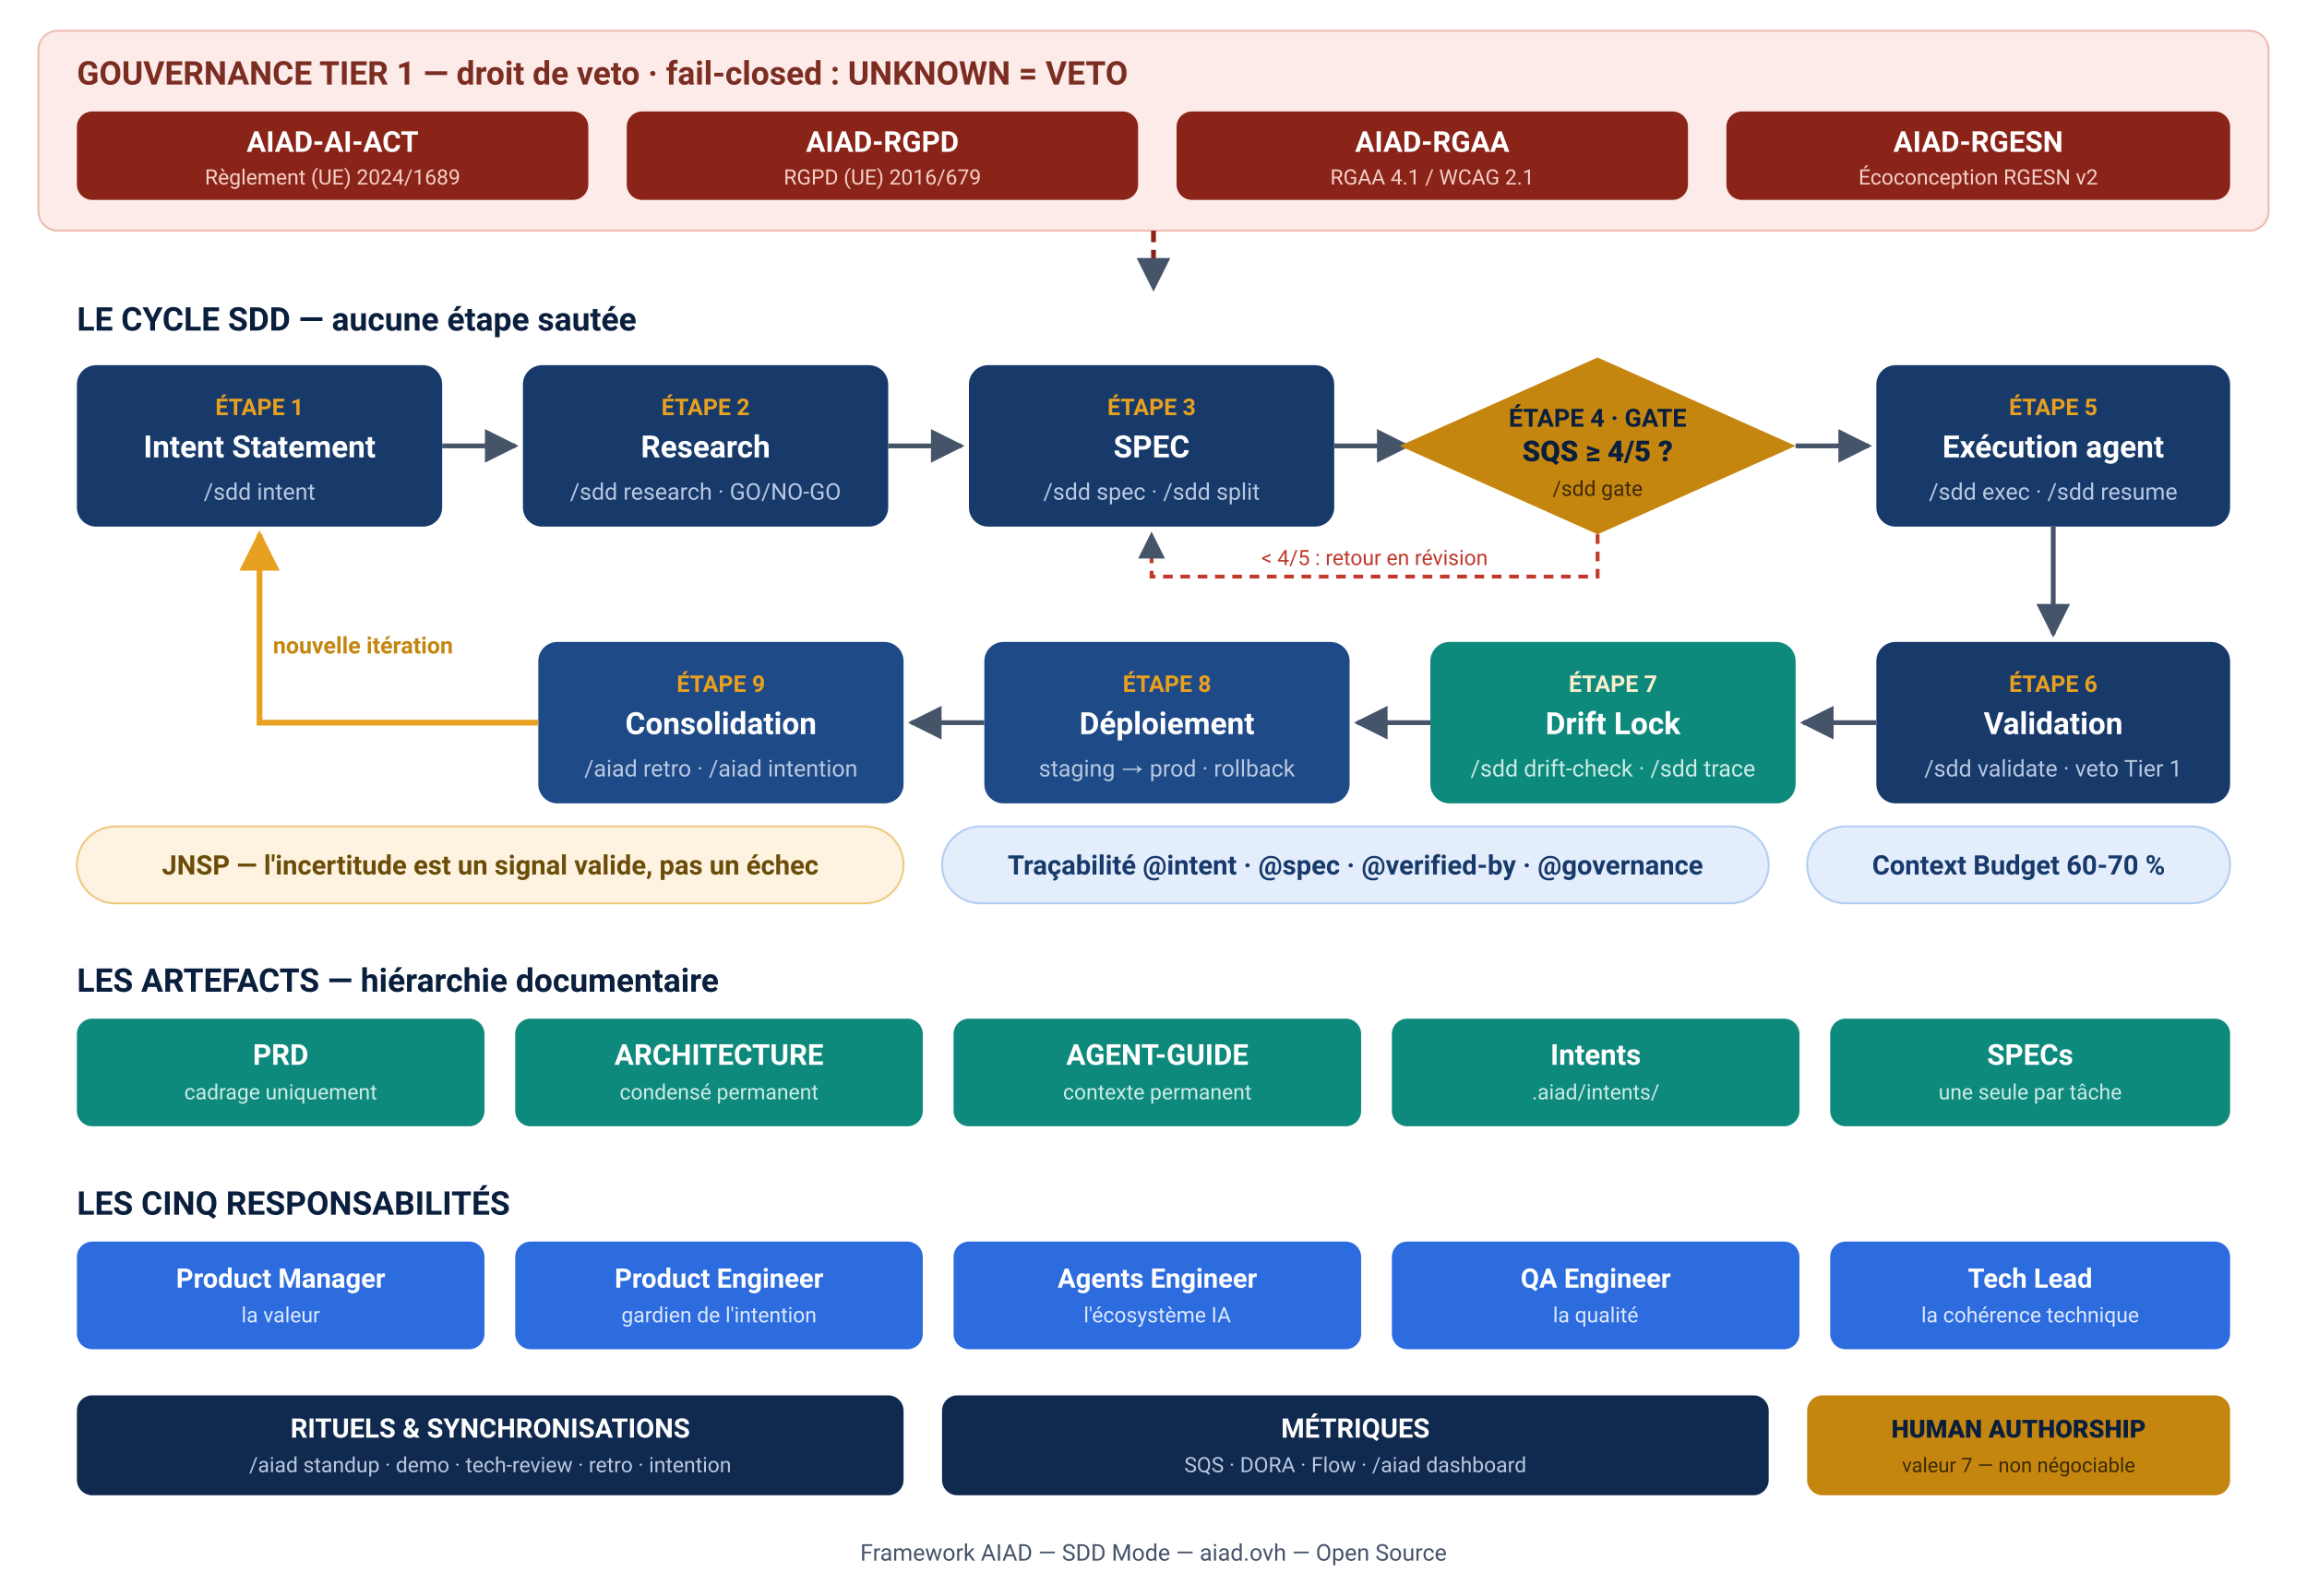
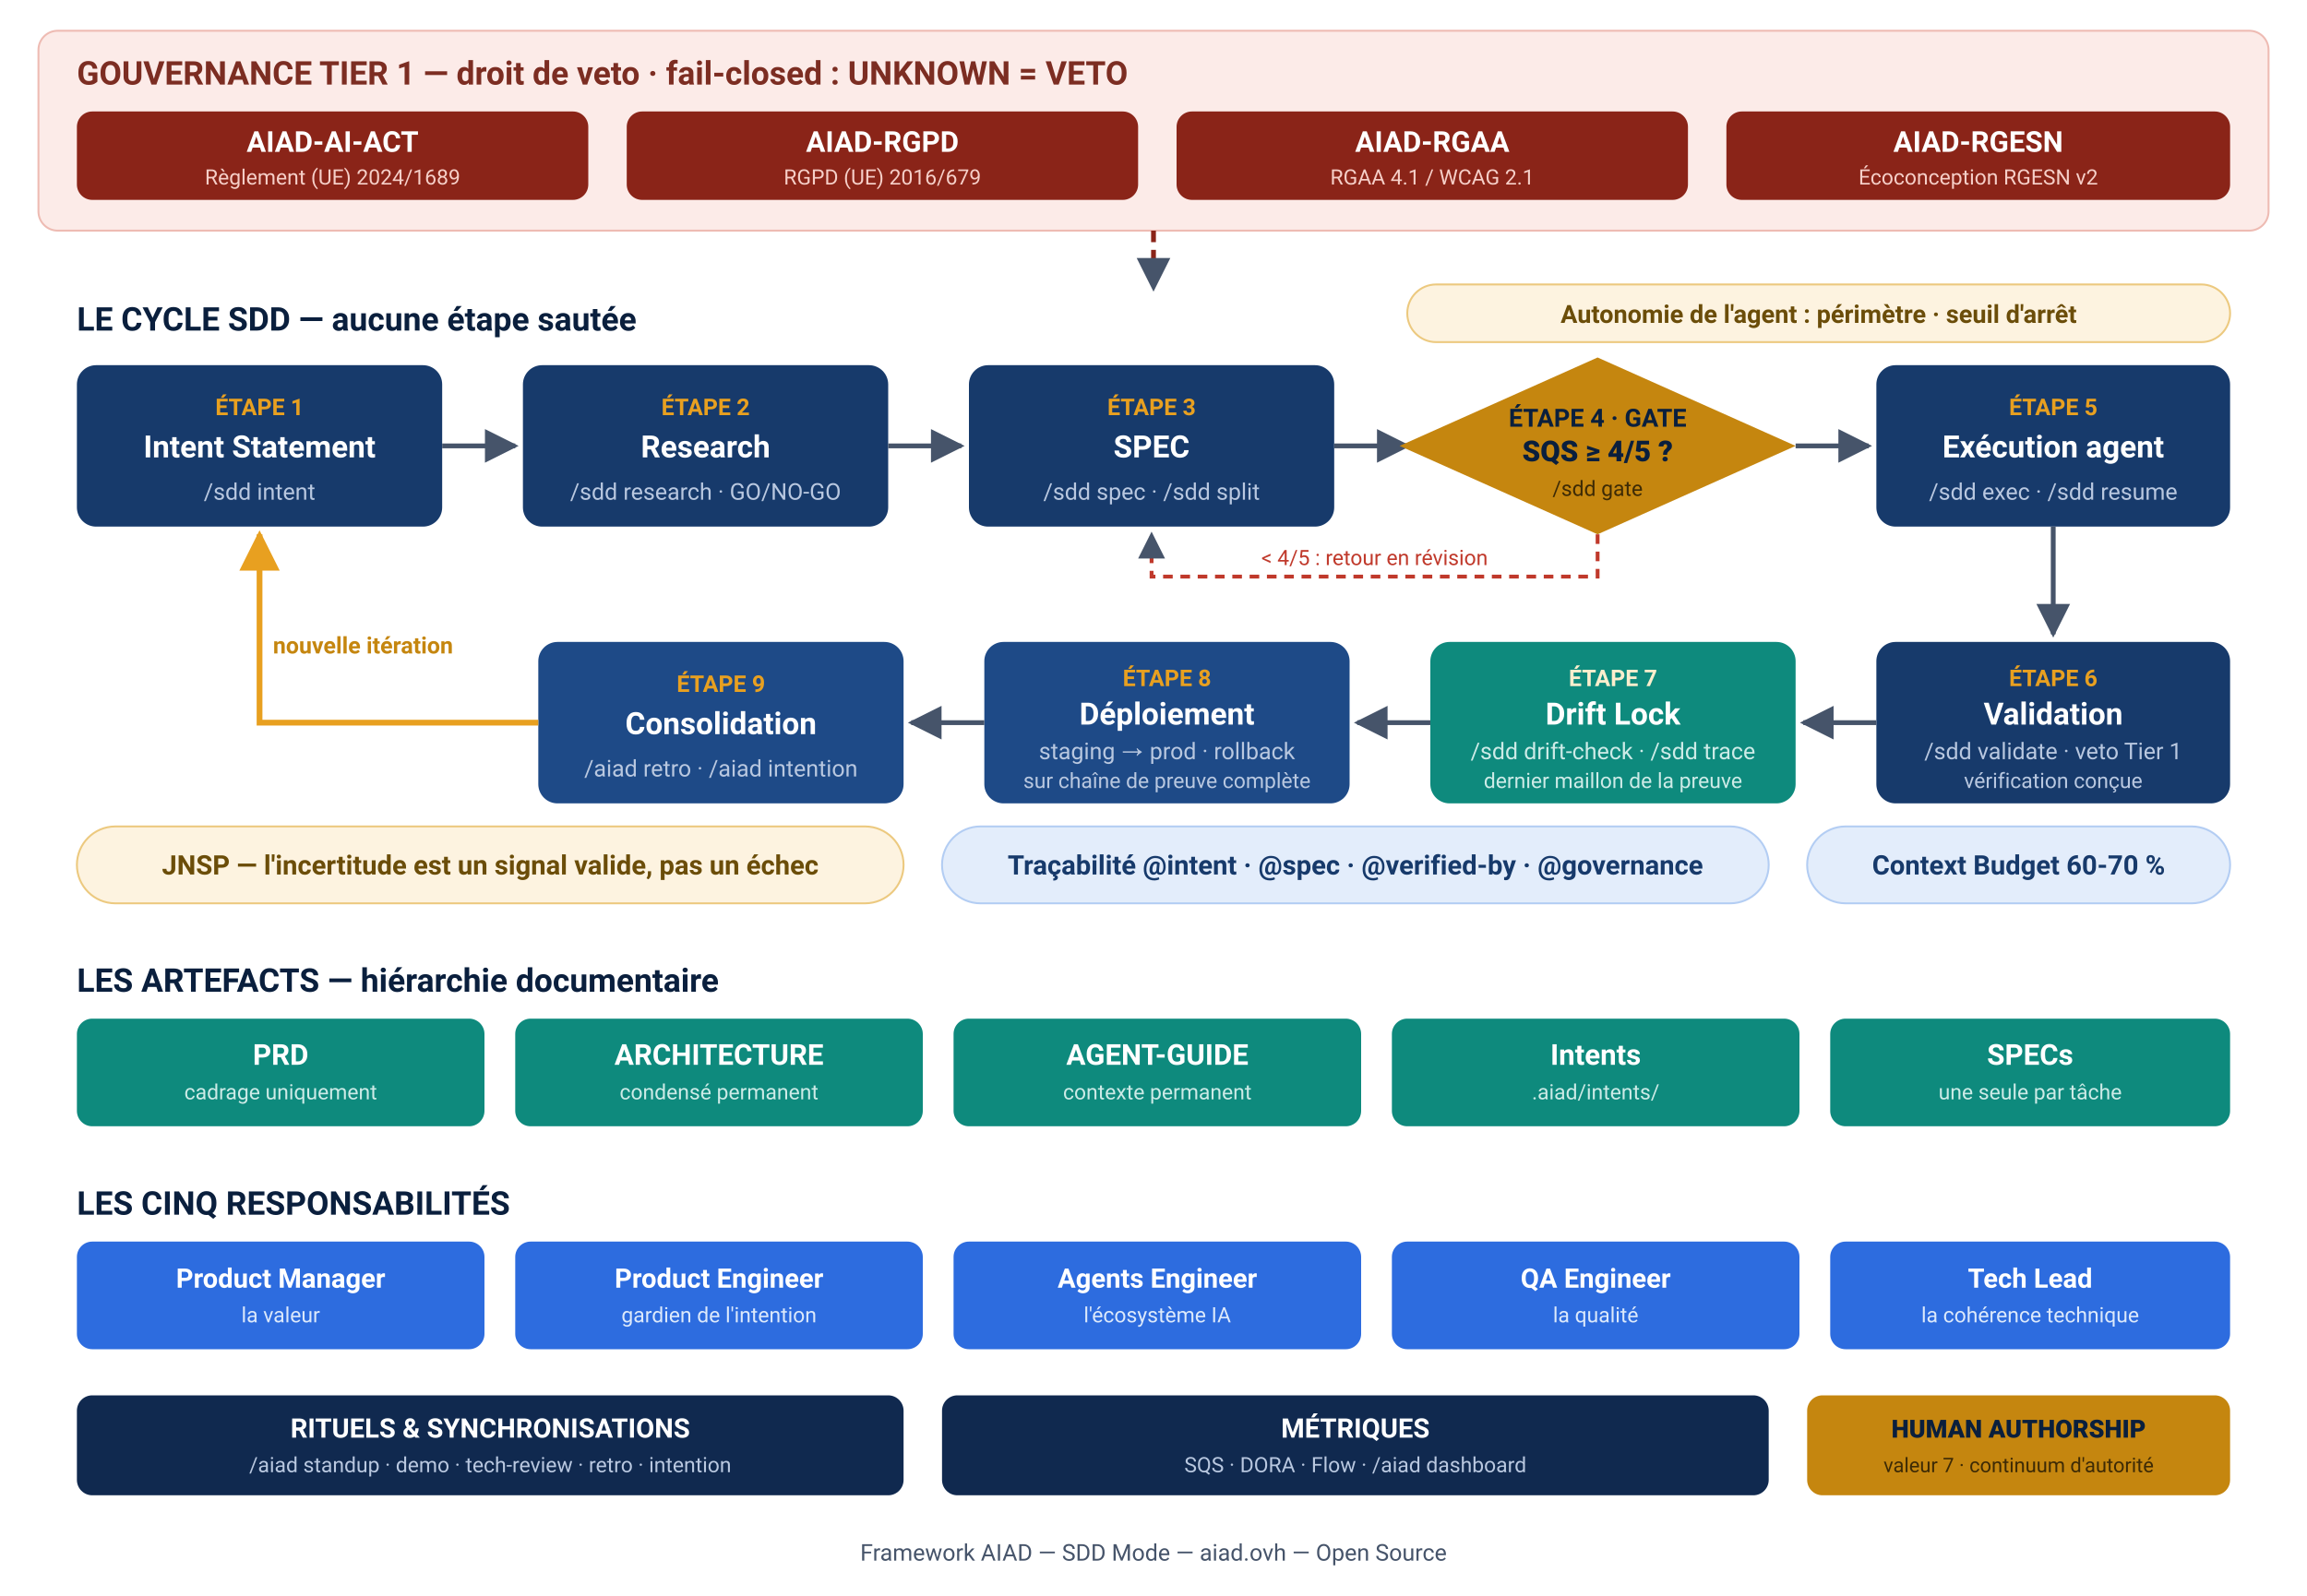
<svg xmlns="http://www.w3.org/2000/svg" viewBox="0 0 1200 830" width="1200" height="830" font-family="-apple-system, Segoe UI, Roboto, Helvetica, Arial, sans-serif" role="img" aria-labelledby="bp-title bp-desc">
  <rect x="-20" y="-20" width="1240" height="870" fill="#ffffff" />
  <defs>
    <marker id="arrow" viewBox="0 0 10 10" refX="9" refY="5" markerWidth="7" markerHeight="7" orient="auto-start-reverse">
      <path d="M0,0 L10,5 L0,10 z" fill="#46546a" />
    </marker>
    <marker id="arrow-gold" viewBox="0 0 10 10" refX="9" refY="5" markerWidth="7" markerHeight="7" orient="auto-start-reverse">
      <path d="M0,0 L10,5 L0,10 z" fill="#e8a020" />
    </marker>
  </defs>
  <rect x="20" y="16" width="1160" height="104" rx="10" fill="#fcebe8" stroke="#eebbb3" />
  <text x="40" y="44" font-size="17" font-weight="700" fill="#7c2d22">GOUVERNANCE TIER 1 — droit de veto · fail-closed : UNKNOWN = VETO</text>
  <g class="bp-node">
    <rect x="40" y="58" width="266" height="46" rx="8" fill="#8a2418" />
    <text x="173" y="79" text-anchor="middle" font-size="15" font-weight="700" fill="#fff">AIAD-AI-ACT</text>
    <text x="173" y="96" text-anchor="middle" font-size="11" fill="#f6cfc8">Règlement (UE) 2024/1689</text>
  </g>
  <g class="bp-node">
    <rect x="326" y="58" width="266" height="46" rx="8" fill="#8a2418" />
    <text x="459" y="79" text-anchor="middle" font-size="15" font-weight="700" fill="#fff">AIAD-RGPD</text>
    <text x="459" y="96" text-anchor="middle" font-size="11" fill="#f6cfc8">RGPD (UE) 2016/679</text>
  </g>
  <g class="bp-node">
    <rect x="612" y="58" width="266" height="46" rx="8" fill="#8a2418" />
    <text x="745" y="79" text-anchor="middle" font-size="15" font-weight="700" fill="#fff">AIAD-RGAA</text>
    <text x="745" y="96" text-anchor="middle" font-size="11" fill="#f6cfc8">RGAA 4.1 / WCAG 2.1</text>
  </g>
  <g class="bp-node">
    <rect x="898" y="58" width="262" height="46" rx="8" fill="#8a2418" />
    <text x="1029" y="79" text-anchor="middle" font-size="15" font-weight="700" fill="#fff">AIAD-RGESN</text>
    <text x="1029" y="96" text-anchor="middle" font-size="11" fill="#f6cfc8">Écoconception RGESN v2</text>
  </g>
  <line x1="600" y1="120" x2="600" y2="150" stroke="#8a2418" stroke-width="2.5" stroke-dasharray="6 4" marker-end="url(#arrow)" />
  <text x="40" y="172" font-size="17" font-weight="700" fill="#0a1f3d">LE CYCLE SDD — aucune étape sautée</text>
+   <g class="bp-node">
+     <rect x="732" y="148" width="428" height="30" rx="15" fill="#fdf3e0" stroke="#ecc97f" />
+     <text x="946" y="168" text-anchor="middle" font-size="13" font-weight="700" fill="#6b4d09">Autonomie de l'agent : périmètre · seuil d'arrêt</text>
+   </g>
  <g class="bp-node">
    <rect x="40" y="190" width="190" height="84" rx="10" fill="#173a6b" />
    <text x="135" y="216" text-anchor="middle" font-size="12" font-weight="700" fill="#e8a020">ÉTAPE 1</text>
    <text x="135" y="238" text-anchor="middle" font-size="16" font-weight="700" fill="#fff">Intent Statement</text>
    <text x="135" y="260" text-anchor="middle" font-size="12" fill="#b9c8e0">/sdd intent</text>
  </g>
  <line x1="230" y1="232" x2="268" y2="232" stroke="#46546a" stroke-width="2.5" marker-end="url(#arrow)" />
  <g class="bp-node">
    <rect x="272" y="190" width="190" height="84" rx="10" fill="#173a6b" />
    <text x="367" y="216" text-anchor="middle" font-size="12" font-weight="700" fill="#e8a020">ÉTAPE 2</text>
    <text x="367" y="238" text-anchor="middle" font-size="16" font-weight="700" fill="#fff">Research</text>
    <text x="367" y="260" text-anchor="middle" font-size="12" fill="#b9c8e0">/sdd research · GO/NO-GO</text>
  </g>
  <line x1="462" y1="232" x2="500" y2="232" stroke="#46546a" stroke-width="2.5" marker-end="url(#arrow)" />
  <g class="bp-node">
    <rect x="504" y="190" width="190" height="84" rx="10" fill="#173a6b" />
    <text x="599" y="216" text-anchor="middle" font-size="12" font-weight="700" fill="#e8a020">ÉTAPE 3</text>
    <text x="599" y="238" text-anchor="middle" font-size="16" font-weight="700" fill="#fff">SPEC</text>
    <text x="599" y="260" text-anchor="middle" font-size="12" fill="#b9c8e0">/sdd spec · /sdd split</text>
  </g>
  <line x1="694" y1="232" x2="732" y2="232" stroke="#46546a" stroke-width="2.5" marker-end="url(#arrow)" />
  <g class="bp-node">
    <path class="shape" d="M831,186 L934,232 L831,278 L728,232 Z" fill="#c5860f" />
    <text x="831" y="222" text-anchor="middle" font-size="13" font-weight="700" fill="#0a1f3d">ÉTAPE 4 · GATE</text>
    <text x="831" y="240" text-anchor="middle" font-size="15" font-weight="800" fill="#0a1f3d">SQS ≥ 4/5 ?</text>
    <text x="831" y="258" text-anchor="middle" font-size="11" fill="#3d2a05">/sdd gate</text>
  </g>
  <line x1="934" y1="232" x2="972" y2="232" stroke="#46546a" stroke-width="2.5" marker-end="url(#arrow)" />
  <path d="M831,278 L831,300 L599,300 L599,278" fill="none" stroke="#c0392b" stroke-width="2" stroke-dasharray="5 4" marker-end="url(#arrow)" />
  <text x="715" y="294" text-anchor="middle" font-size="11" fill="#c0392b">&lt; 4/5 : retour en révision</text>
  <g class="bp-node">
    <rect x="976" y="190" width="184" height="84" rx="10" fill="#173a6b" />
    <text x="1068" y="216" text-anchor="middle" font-size="12" font-weight="700" fill="#e8a020">ÉTAPE 5</text>
    <text x="1068" y="238" text-anchor="middle" font-size="16" font-weight="700" fill="#fff">Exécution agent</text>
    <text x="1068" y="260" text-anchor="middle" font-size="12" fill="#b9c8e0">/sdd exec · /sdd resume</text>
  </g>
  <path d="M1068,274 L1068,330" fill="none" stroke="#46546a" stroke-width="2.5" marker-end="url(#arrow)" />
  <g class="bp-node">
    <rect x="976" y="334" width="184" height="84" rx="10" fill="#173a6b" />
-     <text x="1068" y="360" text-anchor="middle" font-size="12" font-weight="700" fill="#e8a020">ÉTAPE 6</text>
-     <text x="1068" y="382" text-anchor="middle" font-size="16" font-weight="700" fill="#fff">Validation</text>
-     <text x="1068" y="404" text-anchor="middle" font-size="12" fill="#b9c8e0">/sdd validate · veto Tier 1</text>
+     <text x="1068" y="357" text-anchor="middle" font-size="12" font-weight="700" fill="#e8a020">ÉTAPE 6</text>
+     <text x="1068" y="377" text-anchor="middle" font-size="16" font-weight="700" fill="#fff">Validation</text>
+     <text x="1068" y="395" text-anchor="middle" font-size="12" fill="#b9c8e0">/sdd validate · veto Tier 1</text>
+     <text x="1068" y="410" text-anchor="middle" font-size="11" fill="#b9c8e0">vérification conçue</text>
  </g>
  <line x1="976" y1="376" x2="938" y2="376" stroke="#46546a" stroke-width="2.5" marker-end="url(#arrow)" />
  <g class="bp-node">
    <rect x="744" y="334" width="190" height="84" rx="10" fill="#0e8a7d" />
-     <text x="839" y="360" text-anchor="middle" font-size="12" font-weight="700" fill="#fbeecd">ÉTAPE 7</text>
-     <text x="839" y="382" text-anchor="middle" font-size="16" font-weight="700" fill="#fff">Drift Lock</text>
-     <text x="839" y="404" text-anchor="middle" font-size="12" fill="#cdebe7">/sdd drift-check · /sdd trace</text>
+     <text x="839" y="357" text-anchor="middle" font-size="12" font-weight="700" fill="#fbeecd">ÉTAPE 7</text>
+     <text x="839" y="377" text-anchor="middle" font-size="16" font-weight="700" fill="#fff">Drift Lock</text>
+     <text x="839" y="395" text-anchor="middle" font-size="12" fill="#cdebe7">/sdd drift-check · /sdd trace</text>
+     <text x="839" y="410" text-anchor="middle" font-size="11" fill="#cdebe7">dernier maillon de la preuve</text>
  </g>
  <line x1="744" y1="376" x2="706" y2="376" stroke="#46546a" stroke-width="2.5" marker-end="url(#arrow)" />
  <g class="bp-node">
    <rect x="512" y="334" width="190" height="84" rx="10" fill="#1e4a87" />
-     <text x="607" y="360" text-anchor="middle" font-size="12" font-weight="700" fill="#e8a020">ÉTAPE 8</text>
-     <text x="607" y="382" text-anchor="middle" font-size="16" font-weight="700" fill="#fff">Déploiement</text>
-     <text x="607" y="404" text-anchor="middle" font-size="12" fill="#b9c8e0">staging → prod · rollback</text>
+     <text x="607" y="357" text-anchor="middle" font-size="12" font-weight="700" fill="#e8a020">ÉTAPE 8</text>
+     <text x="607" y="377" text-anchor="middle" font-size="16" font-weight="700" fill="#fff">Déploiement</text>
+     <text x="607" y="395" text-anchor="middle" font-size="12" fill="#b9c8e0">staging → prod · rollback</text>
+     <text x="607" y="410" text-anchor="middle" font-size="11" fill="#b9c8e0">sur chaîne de preuve complète</text>
  </g>
  <line x1="512" y1="376" x2="474" y2="376" stroke="#46546a" stroke-width="2.5" marker-end="url(#arrow)" />
  <g class="bp-node">
    <rect x="280" y="334" width="190" height="84" rx="10" fill="#1e4a87" />
    <text x="375" y="360" text-anchor="middle" font-size="12" font-weight="700" fill="#e8a020">ÉTAPE 9</text>
    <text x="375" y="382" text-anchor="middle" font-size="16" font-weight="700" fill="#fff">Consolidation</text>
    <text x="375" y="404" text-anchor="middle" font-size="12" fill="#b9c8e0">/aiad retro · /aiad intention</text>
  </g>
  <path d="M280,376 L135,376 L135,278" fill="none" stroke="#e8a020" stroke-width="3" marker-end="url(#arrow-gold)" />
  <text x="142" y="340" font-size="12" font-weight="600" fill="#c5860f">nouvelle itération</text>
  <g class="bp-node">
    <rect x="40" y="430" width="430" height="40" rx="20" fill="#fdf3e0" stroke="#ecc97f" />
    <text x="255" y="455" text-anchor="middle" font-size="14" font-weight="700" fill="#6b4d09">JNSP — l'incertitude est un signal valide, pas un échec</text>
  </g>
  <g class="bp-node">
    <rect x="490" y="430" width="430" height="40" rx="20" fill="#e3edfb" stroke="#b3cdf3" />
    <text x="705" y="455" text-anchor="middle" font-size="14" font-weight="700" fill="#173a6b">Traçabilité @intent · @spec · @verified-by · @governance</text>
  </g>
  <g class="bp-node">
    <rect x="940" y="430" width="220" height="40" rx="20" fill="#e3edfb" stroke="#b3cdf3" />
    <text x="1050" y="455" text-anchor="middle" font-size="14" font-weight="700" fill="#173a6b">Context Budget 60-70 %</text>
  </g>
  <text x="40" y="516" font-size="17" font-weight="700" fill="#0a1f3d">LES ARTEFACTS — hiérarchie documentaire</text>
  <g class="bp-node">
    <rect x="40" y="530" width="212" height="56" rx="8" fill="#0e8a7d" />
    <text x="146" y="554" text-anchor="middle" font-size="15" font-weight="700" fill="#fff">PRD</text>
    <text x="146" y="572" text-anchor="middle" font-size="11" fill="#cdebe7">cadrage uniquement</text>
  </g>
  <g class="bp-node">
    <rect x="268" y="530" width="212" height="56" rx="8" fill="#0e8a7d" />
    <text x="374" y="554" text-anchor="middle" font-size="15" font-weight="700" fill="#fff">ARCHITECTURE</text>
    <text x="374" y="572" text-anchor="middle" font-size="11" fill="#cdebe7">condensé permanent</text>
  </g>
  <g class="bp-node">
    <rect x="496" y="530" width="212" height="56" rx="8" fill="#0e8a7d" />
    <text x="602" y="554" text-anchor="middle" font-size="15" font-weight="700" fill="#fff">AGENT-GUIDE</text>
    <text x="602" y="572" text-anchor="middle" font-size="11" fill="#cdebe7">contexte permanent</text>
  </g>
  <g class="bp-node">
    <rect x="724" y="530" width="212" height="56" rx="8" fill="#0e8a7d" />
    <text x="830" y="554" text-anchor="middle" font-size="15" font-weight="700" fill="#fff">Intents</text>
    <text x="830" y="572" text-anchor="middle" font-size="11" fill="#cdebe7">.aiad/intents/</text>
  </g>
  <g class="bp-node">
    <rect x="952" y="530" width="208" height="56" rx="8" fill="#0e8a7d" />
    <text x="1056" y="554" text-anchor="middle" font-size="15" font-weight="700" fill="#fff">SPECs</text>
    <text x="1056" y="572" text-anchor="middle" font-size="11" fill="#cdebe7">une seule par tâche</text>
  </g>
  <text x="40" y="632" font-size="17" font-weight="700" fill="#0a1f3d">LES CINQ RESPONSABILITÉS</text>
  <g class="bp-node">
    <rect x="40" y="646" width="212" height="56" rx="8" fill="#2d6cdf" />
    <text x="146" y="670" text-anchor="middle" font-size="14" font-weight="700" fill="#fff">Product Manager</text>
    <text x="146" y="688" text-anchor="middle" font-size="11" fill="#dce9fb">la valeur</text>
  </g>
  <g class="bp-node">
    <rect x="268" y="646" width="212" height="56" rx="8" fill="#2d6cdf" />
    <text x="374" y="670" text-anchor="middle" font-size="14" font-weight="700" fill="#fff">Product Engineer</text>
    <text x="374" y="688" text-anchor="middle" font-size="11" fill="#dce9fb">gardien de l'intention</text>
  </g>
  <g class="bp-node">
    <rect x="496" y="646" width="212" height="56" rx="8" fill="#2d6cdf" />
    <text x="602" y="670" text-anchor="middle" font-size="14" font-weight="700" fill="#fff">Agents Engineer</text>
    <text x="602" y="688" text-anchor="middle" font-size="11" fill="#dce9fb">l'écosystème IA</text>
  </g>
  <g class="bp-node">
    <rect x="724" y="646" width="212" height="56" rx="8" fill="#2d6cdf" />
    <text x="830" y="670" text-anchor="middle" font-size="14" font-weight="700" fill="#fff">QA Engineer</text>
    <text x="830" y="688" text-anchor="middle" font-size="11" fill="#dce9fb">la qualité</text>
  </g>
  <g class="bp-node">
    <rect x="952" y="646" width="208" height="56" rx="8" fill="#2d6cdf" />
    <text x="1056" y="670" text-anchor="middle" font-size="14" font-weight="700" fill="#fff">Tech Lead</text>
    <text x="1056" y="688" text-anchor="middle" font-size="11" fill="#dce9fb">la cohérence technique</text>
  </g>
  <g class="bp-node">
    <rect x="40" y="726" width="430" height="52" rx="8" fill="#10294f" />
    <text x="255" y="748" text-anchor="middle" font-size="14" font-weight="700" fill="#fff">RITUELS &amp; SYNCHRONISATIONS</text>
    <text x="255" y="766" text-anchor="middle" font-size="11" fill="#b9c8e0">/aiad standup · demo · tech-review · retro · intention</text>
  </g>
  <g class="bp-node">
    <rect x="490" y="726" width="430" height="52" rx="8" fill="#10294f" />
    <text x="705" y="748" text-anchor="middle" font-size="14" font-weight="700" fill="#fff">MÉTRIQUES</text>
    <text x="705" y="766" text-anchor="middle" font-size="11" fill="#b9c8e0">SQS · DORA · Flow · /aiad dashboard</text>
  </g>
  <g class="bp-node">
    <rect x="940" y="726" width="220" height="52" rx="8" fill="#c5860f" />
    <text x="1050" y="748" text-anchor="middle" font-size="13" font-weight="800" fill="#0a1f3d">HUMAN AUTHORSHIP</text>
-     <text x="1050" y="766" text-anchor="middle" font-size="10.5" fill="#3d2a05">valeur 7 — non négociable</text>
+     <text x="1050" y="766" text-anchor="middle" font-size="10.5" fill="#3d2a05">valeur 7 · continuum d'autorité</text>
  </g>
  <text x="600" y="812" text-anchor="middle" font-size="12" fill="#46546a">Framework AIAD — SDD Mode — aiad.ovh — Open Source</text>
</svg>
